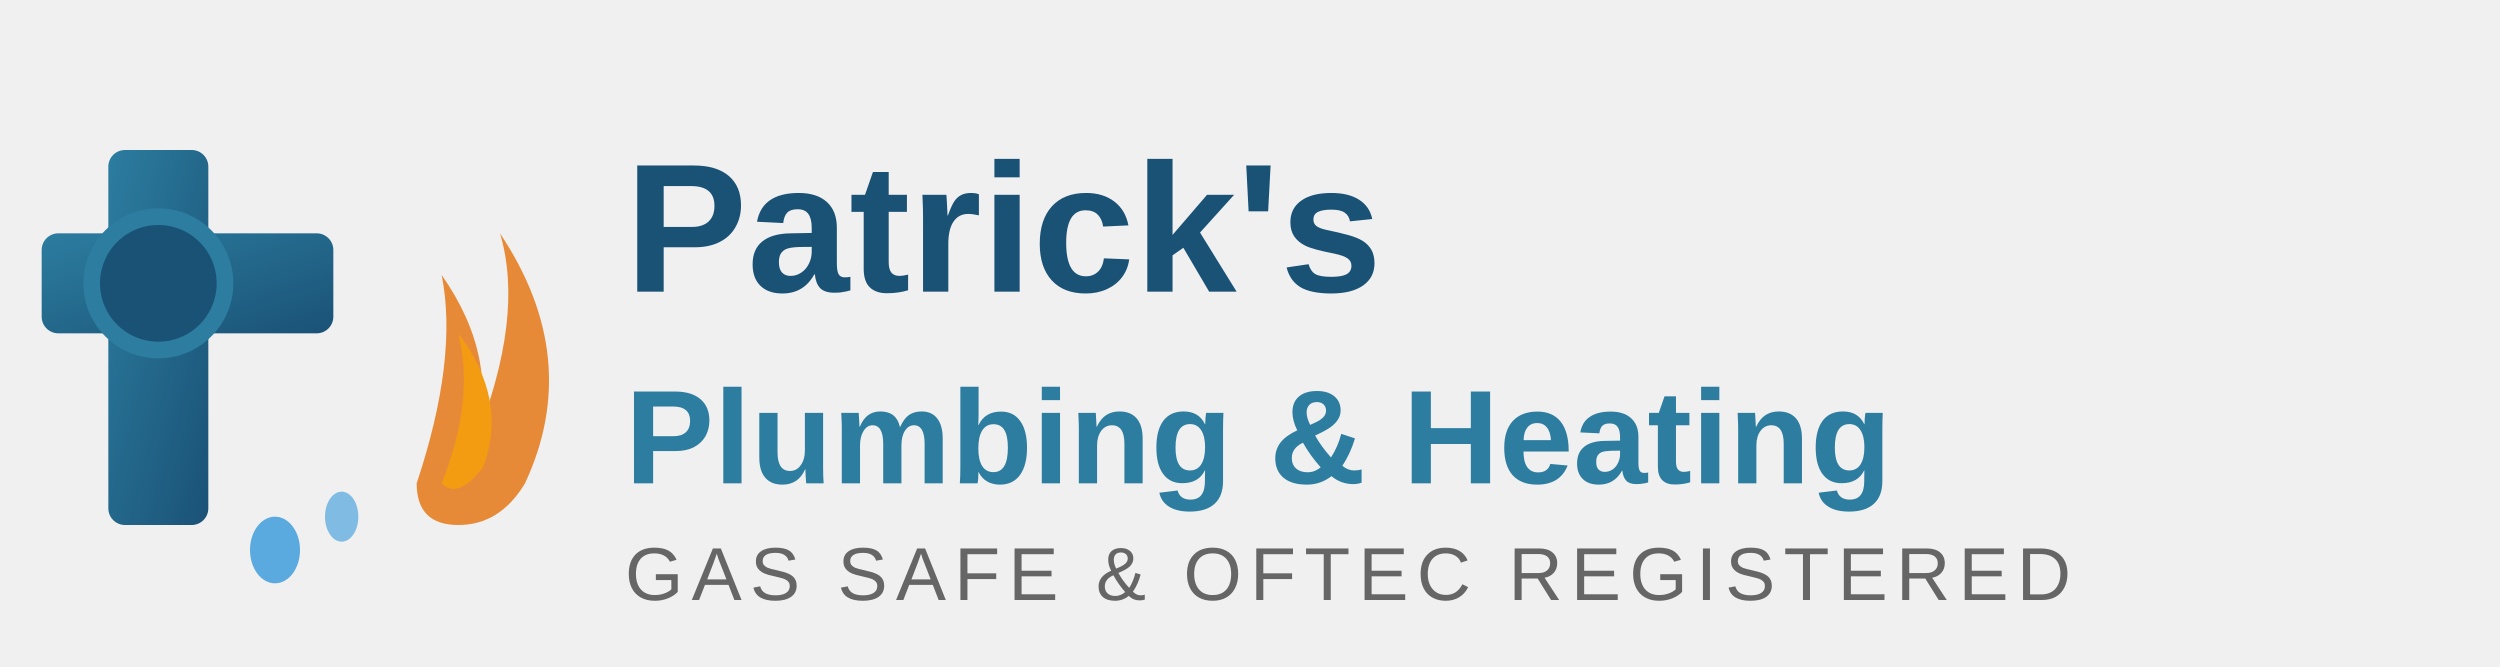
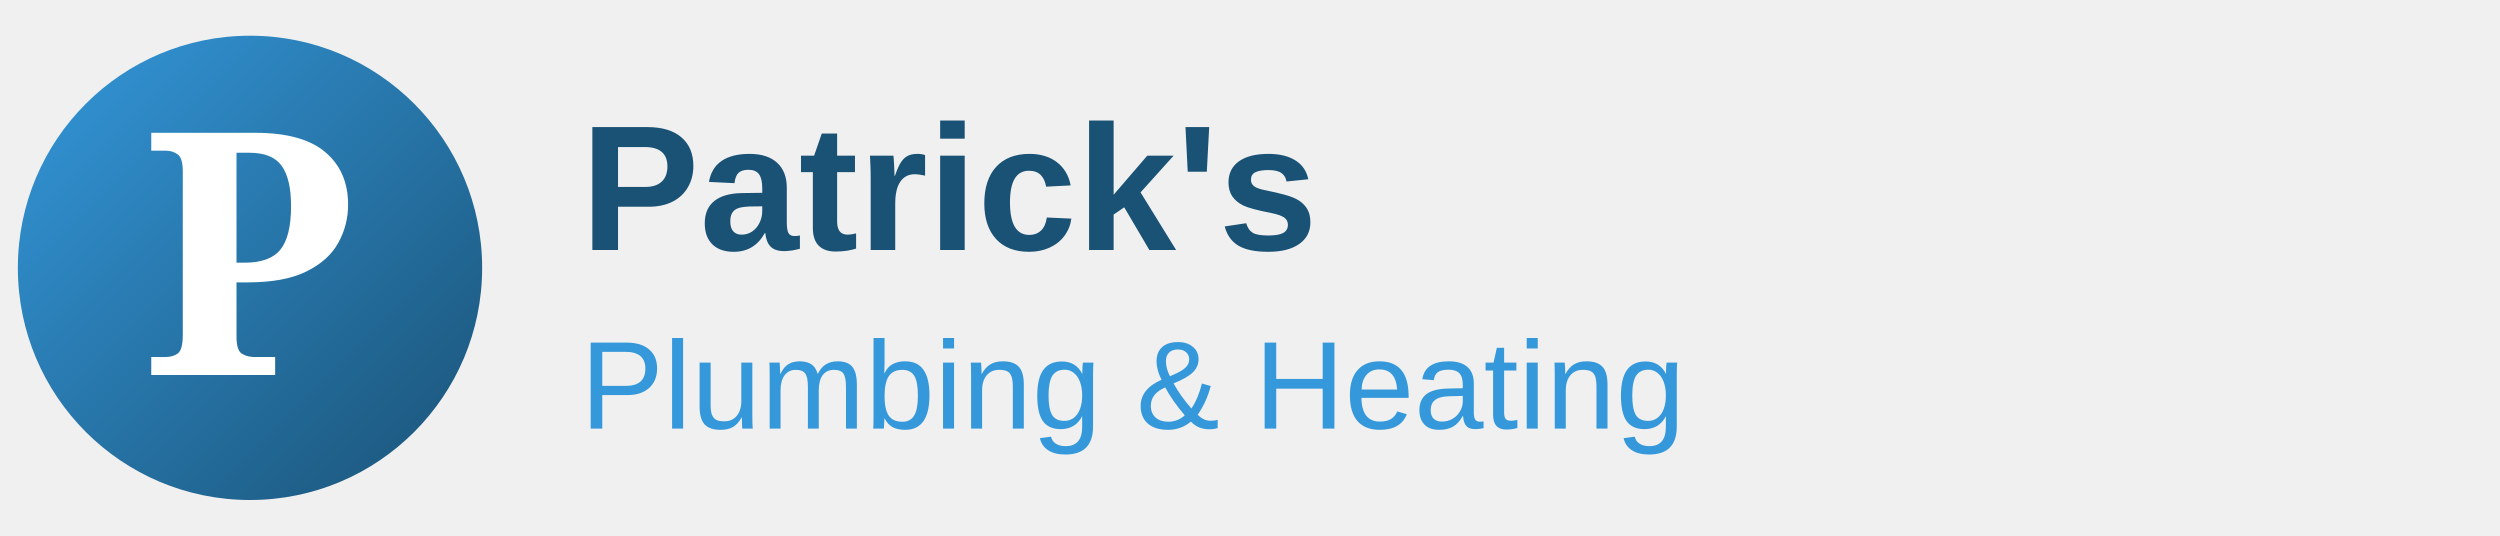
- <svg xmlns="http://www.w3.org/2000/svg" viewBox="0 0 300 80" width="300" height="80">
+ <svg xmlns="http://www.w3.org/2000/svg" viewBox="0 0 280 60" width="280" height="60">
  <defs>
    <linearGradient id="blueGradient" x1="0%" y1="0%" x2="100%" y2="100%">
-       <stop offset="0%" style="stop-color:#2c7da0;stop-opacity:1" />
+       <stop offset="0%" style="stop-color:#3498db;stop-opacity:1" />
      <stop offset="100%" style="stop-color:#1a5276;stop-opacity:1" />
    </linearGradient>
  </defs>
-   <g transform="translate(5, 8)">
-     <rect x="8" y="10" width="12" height="45" rx="2" fill="url(#blueGradient)" />
-     <rect x="0" y="20" width="35" height="12" rx="2" fill="url(#blueGradient)" />
-     <circle cx="14" cy="26" r="8" fill="#1a5276" stroke="#2c7da0" stroke-width="2" />
-     <path d="M45 50 Q50 35 48 25 Q55 35 52 45 Q58 30 55 20 Q65 35 58 50 Q55 55 50 55 Q45 55 45 50" fill="#e67e22" opacity="0.9" />
-     <path d="M48 50 Q52 40 50 32 Q56 40 53 48 Q50 52 48 50" fill="#f39c12" />
-     <ellipse cx="28" cy="58" rx="3" ry="4" fill="#3498db" opacity="0.8" />
-     <ellipse cx="36" cy="54" rx="2" ry="3" fill="#3498db" opacity="0.6" />
-   </g>
-   <text x="75" y="35" font-family="Arial, Helvetica, sans-serif" font-size="22" font-weight="bold" fill="#1a5276">Patrick's</text>
-   <text x="75" y="58" font-family="Arial, Helvetica, sans-serif" font-size="16" font-weight="600" fill="#2c7da0">Plumbing &amp; Heating</text>
-   <text x="75" y="72" font-family="Arial, Helvetica, sans-serif" font-size="9" fill="#666" letter-spacing="1">GAS SAFE &amp; OFTEC REGISTERED</text>
+   <circle cx="28" cy="30" r="26" fill="url(#blueGradient)" />
+   <text x="28" y="42" font-family="Georgia, serif" font-size="38" font-weight="bold" fill="#ffffff" text-anchor="middle">P</text>
+   <text x="65" y="28" font-family="Arial, Helvetica, sans-serif" font-size="20" font-weight="bold" fill="#1a5276">Patrick's</text>
+   <text x="65" y="48" font-family="Arial, Helvetica, sans-serif" font-size="14" font-weight="500" fill="#3498db">Plumbing &amp; Heating</text>
</svg>
